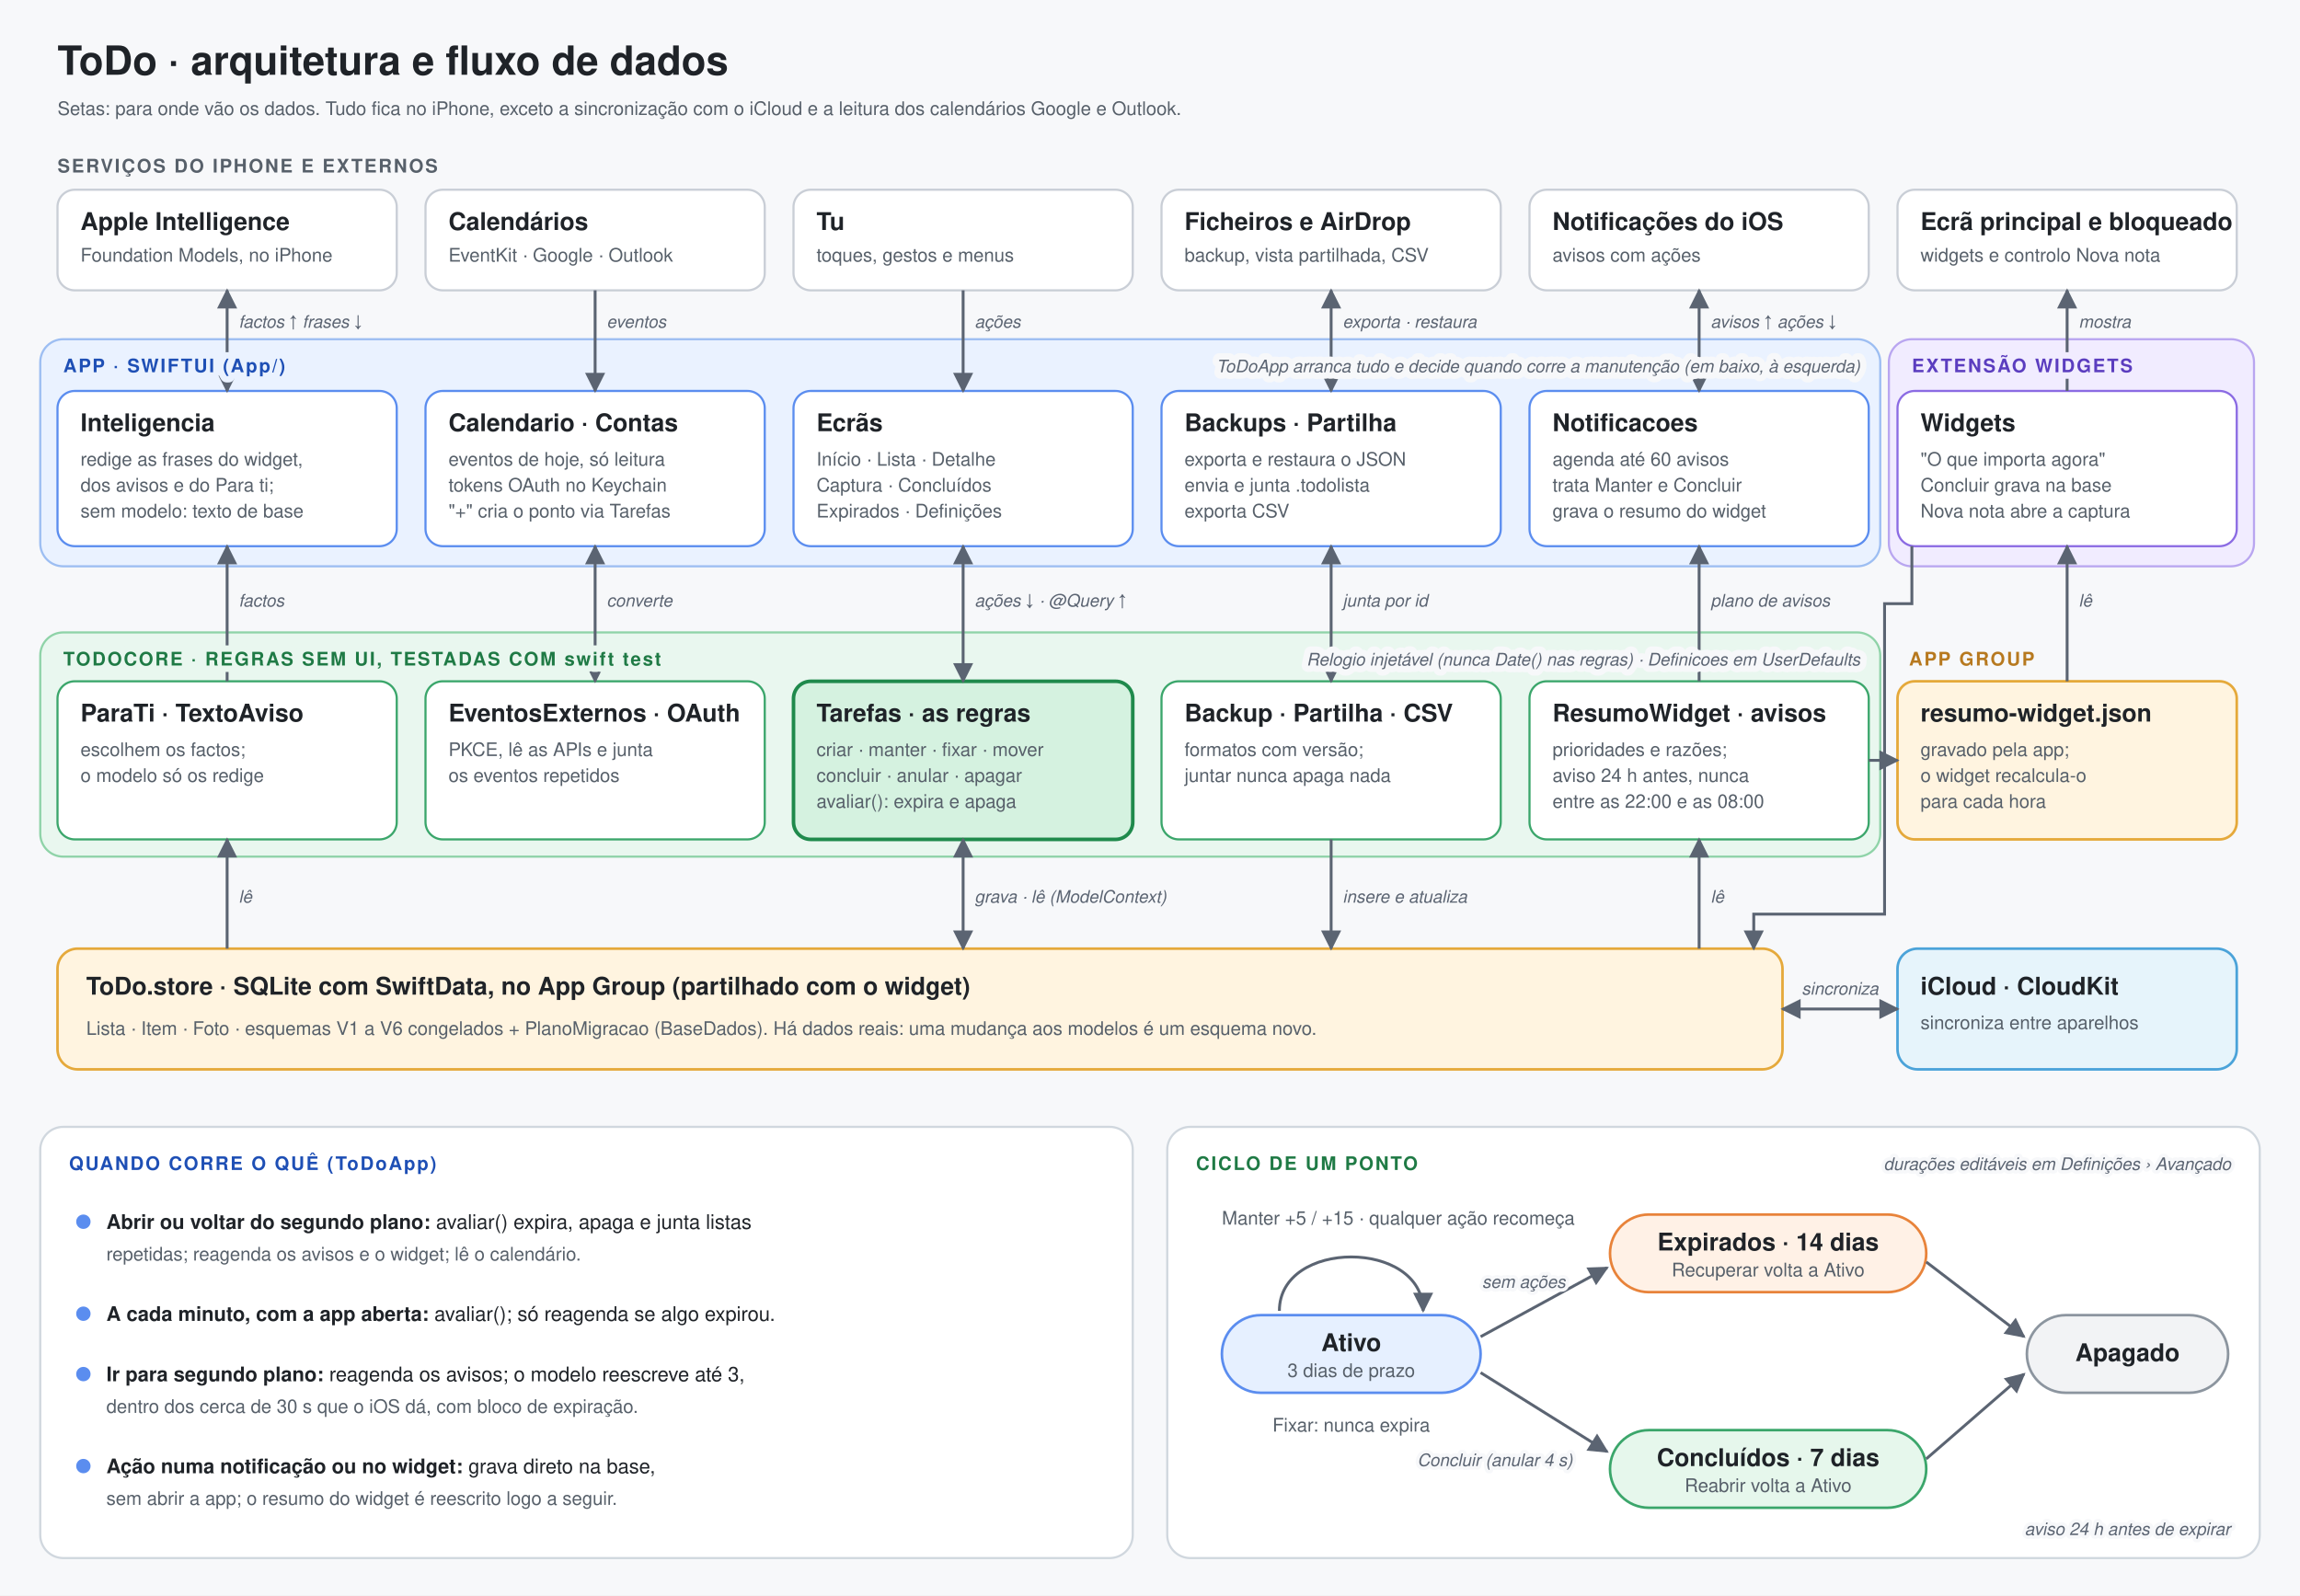
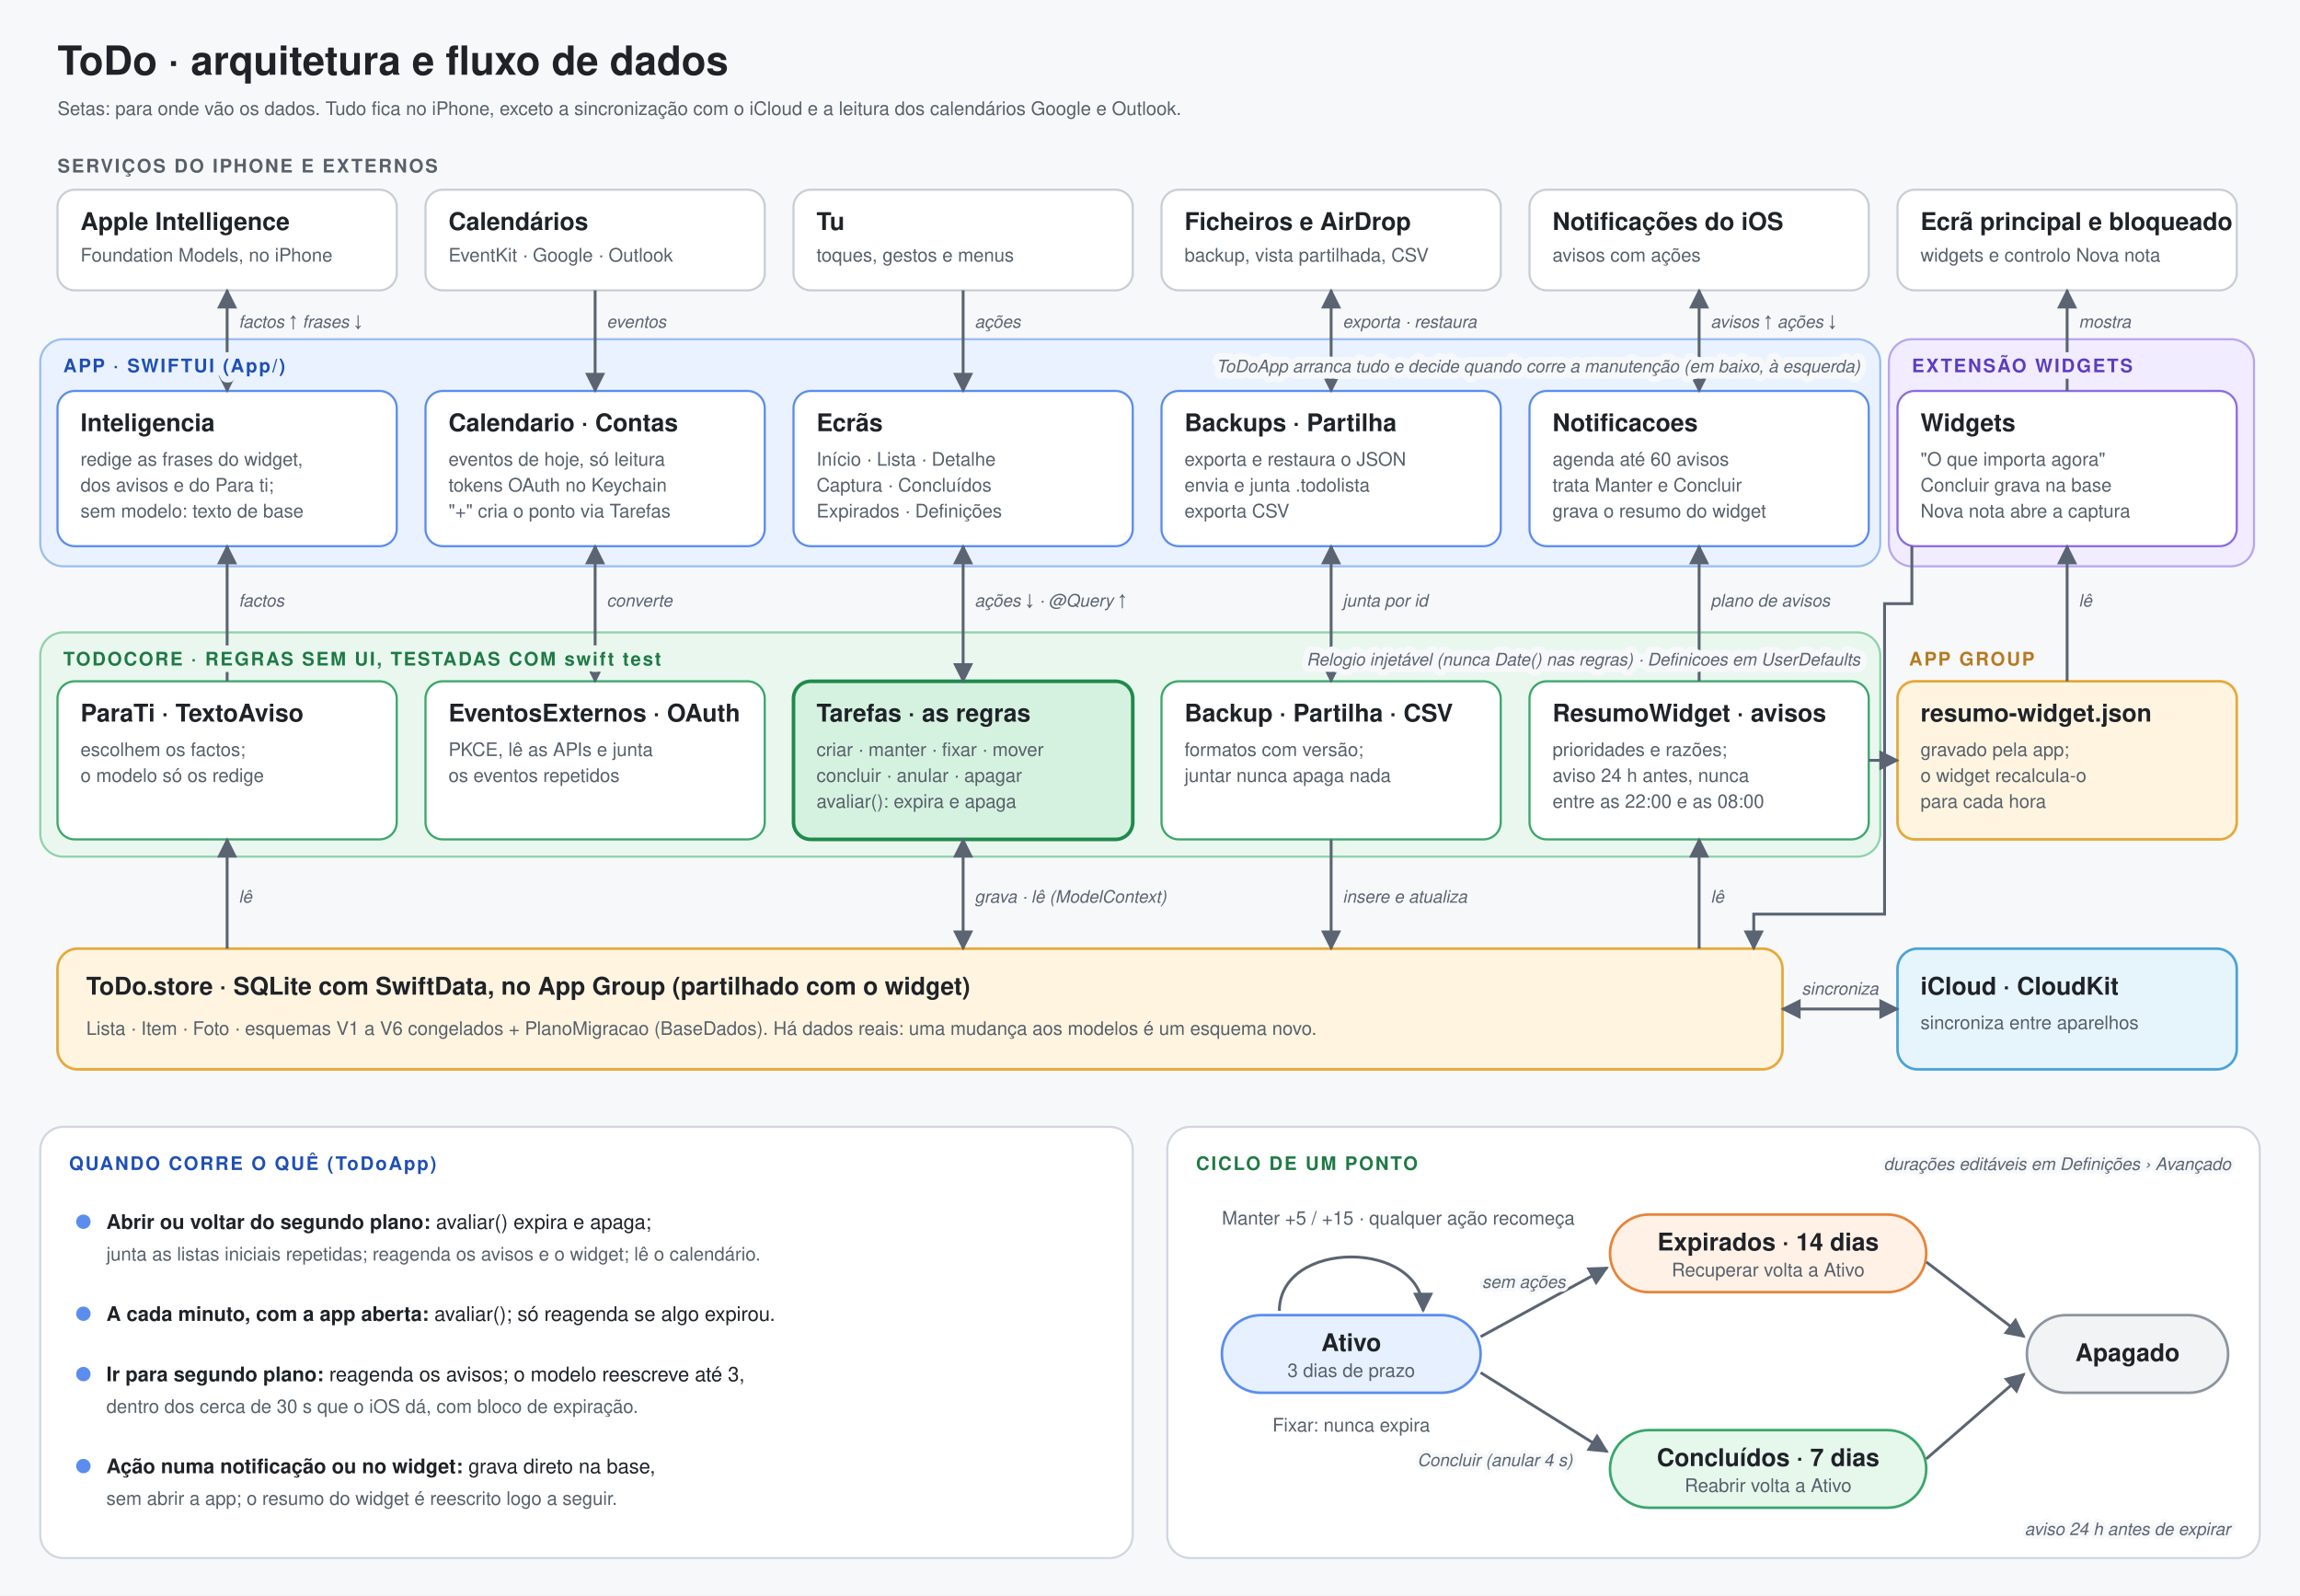
<svg xmlns="http://www.w3.org/2000/svg" width="1600" height="1110" viewBox="0 0 1600 1110" font-family="Segoe UI, -apple-system, Helvetica, Arial, sans-serif">
  <defs>
    <marker id="seta" viewBox="0 0 10 10" refX="9" refY="5" markerWidth="7" markerHeight="7" orient="auto-start-reverse">
      <path d="M0,0 L10,5 L0,10 z" fill="#5B6472" />
    </marker>
    <style>
      .t { font-size: 17px; font-weight: 700; fill: #1F2328; }
      .s { font-size: 13px; fill: #57606A; }
      .z { font-size: 13px; font-weight: 700; letter-spacing: 1.2px; }
      .r { font-size: 12px; fill: #5B6472; font-style: italic; paint-order: stroke; stroke: #F7F8FA; stroke-width: 5px; stroke-linejoin: round; }
      .h { paint-order: stroke; stroke-width: 9px; stroke-linejoin: round; }
      .f { stroke: #5B6472; stroke-width: 2; fill: none; marker-end: url(#seta); }
      .d { stroke: #5B6472; stroke-width: 2; fill: none; marker-start: url(#seta); marker-end: url(#seta); }
      .svc { fill: #FFFFFF; stroke: #C9CED6; stroke-width: 1.5; }
      .app { fill: #FFFFFF; stroke: #5B8DEF; stroke-width: 1.5; }
      .wid { fill: #FFFFFF; stroke: #8B6BE3; stroke-width: 1.5; }
      .core { fill: #FFFFFF; stroke: #3BA66B; stroke-width: 1.5; }
      .dados { fill: #FFF4E0; stroke: #E5A93B; stroke-width: 1.8; }
      .nuvem { fill: #E6F4FB; stroke: #4BA3D9; stroke-width: 1.8; }
      .painel { fill: #FFFFFF; stroke: #D0D7DE; stroke-width: 1.5; }
      .b { font-size: 14px; fill: #1F2328; }
      .estado { stroke-width: 1.8; }
    </style>
  </defs>
  <rect width="1600" height="1110" fill="#F7F8FA" />
  <text x="40" y="52" font-size="28" font-weight="800" fill="#1F2328">ToDo · arquitetura e fluxo de dados</text>
  <text x="40" y="80" class="s" font-size="15">Setas: para onde vão os dados. Tudo fica no iPhone, exceto a sincronização com o iCloud e a leitura dos calendários Google e Outlook.</text>
  <text x="40" y="120" class="z" fill="#57606A">SERVIÇOS DO IPHONE E EXTERNOS</text>
  <rect x="40" y="132" width="236" height="70" rx="12" class="svc" />
  <text x="56" y="160" class="t">Apple Intelligence</text>
  <text x="56" y="182" class="s">Foundation Models, no iPhone</text>
  <rect x="296" y="132" width="236" height="70" rx="12" class="svc" />
  <text x="312" y="160" class="t">Calendários</text>
  <text x="312" y="182" class="s">EventKit · Google · Outlook</text>
  <rect x="552" y="132" width="236" height="70" rx="12" class="svc" />
  <text x="568" y="160" class="t">Tu</text>
  <text x="568" y="182" class="s">toques, gestos e menus</text>
  <rect x="808" y="132" width="236" height="70" rx="12" class="svc" />
  <text x="824" y="160" class="t">Ficheiros e AirDrop</text>
  <text x="824" y="182" class="s">backup, vista partilhada, CSV</text>
  <rect x="1064" y="132" width="236" height="70" rx="12" class="svc" />
  <text x="1080" y="160" class="t">Notificações do iOS</text>
  <text x="1080" y="182" class="s">avisos com ações</text>
  <rect x="1320" y="132" width="236" height="70" rx="12" class="svc" />
  <text x="1336" y="160" class="t">Ecrã principal e bloqueado</text>
  <text x="1336" y="182" class="s">widgets e controlo Nova nota</text>
  <rect x="28" y="236" width="1280" height="158" rx="16" fill="#EAF2FF" stroke="#9DBEF2" stroke-width="1.5" />
  <rect x="1314" y="236" width="254" height="158" rx="16" fill="#F1ECFF" stroke="#B9A6F0" stroke-width="1.5" />
  <rect x="40" y="272" width="236" height="108" rx="12" class="app" />
  <text x="56" y="300" class="t">Inteligencia</text>
  <text x="56" y="324" class="s">redige as frases do widget,</text>
  <text x="56" y="342" class="s">dos avisos e do Para ti;</text>
  <text x="56" y="360" class="s">sem modelo: texto de base</text>
  <rect x="296" y="272" width="236" height="108" rx="12" class="app" />
  <text x="312" y="300" class="t">Calendario · Contas</text>
  <text x="312" y="324" class="s">eventos de hoje, só leitura</text>
  <text x="312" y="342" class="s">tokens OAuth no Keychain</text>
  <text x="312" y="360" class="s">"+" cria o ponto via Tarefas</text>
  <rect x="552" y="272" width="236" height="108" rx="12" class="app" />
  <text x="568" y="300" class="t">Ecrãs</text>
  <text x="568" y="324" class="s">Início · Lista · Detalhe</text>
  <text x="568" y="342" class="s">Captura · Concluídos</text>
  <text x="568" y="360" class="s">Expirados · Definições</text>
  <rect x="808" y="272" width="236" height="108" rx="12" class="app" />
  <text x="824" y="300" class="t">Backups · Partilha</text>
  <text x="824" y="324" class="s">exporta e restaura o JSON</text>
  <text x="824" y="342" class="s">envia e junta .todolista</text>
  <text x="824" y="360" class="s">exporta CSV</text>
  <rect x="1064" y="272" width="236" height="108" rx="12" class="app" />
  <text x="1080" y="300" class="t">Notificacoes</text>
  <text x="1080" y="324" class="s">agenda até 60 avisos</text>
  <text x="1080" y="342" class="s">trata Manter e Concluir</text>
  <text x="1080" y="360" class="s">grava o resumo do widget</text>
  <rect x="1320" y="272" width="236" height="108" rx="12" class="wid" />
  <text x="1336" y="300" class="t">Widgets</text>
  <text x="1336" y="324" class="s">"O que importa agora"</text>
  <text x="1336" y="342" class="s">Concluir grava na base</text>
  <text x="1336" y="360" class="s">Nova nota abre a captura</text>
  <rect x="28" y="440" width="1280" height="156" rx="16" fill="#E9F7EF" stroke="#8FD3A8" stroke-width="1.5" />
  <rect x="40" y="474" width="236" height="110" rx="12" class="core" />
  <text x="56" y="502" class="t">ParaTi · TextoAviso</text>
  <text x="56" y="526" class="s">escolhem os factos;</text>
  <text x="56" y="544" class="s">o modelo só os redige</text>
  <rect x="296" y="474" width="236" height="110" rx="12" class="core" />
  <text x="312" y="502" class="t">EventosExternos · OAuth</text>
  <text x="312" y="526" class="s">PKCE, lê as APIs e junta</text>
  <text x="312" y="544" class="s">os eventos repetidos</text>
  <rect x="552" y="474" width="236" height="110" rx="12" fill="#D5F2E0" stroke="#1F8A4C" stroke-width="2.5" />
  <text x="568" y="502" class="t">Tarefas · as regras</text>
  <text x="568" y="526" class="s">criar · manter · fixar · mover</text>
  <text x="568" y="544" class="s">concluir · anular · apagar</text>
  <text x="568" y="562" class="s">avaliar(): expira e apaga</text>
  <rect x="808" y="474" width="236" height="110" rx="12" class="core" />
  <text x="824" y="502" class="t">Backup · Partilha · CSV</text>
  <text x="824" y="526" class="s">formatos com versão;</text>
  <text x="824" y="544" class="s">juntar nunca apaga nada</text>
  <rect x="1064" y="474" width="236" height="110" rx="12" class="core" />
  <text x="1080" y="502" class="t">ResumoWidget · avisos</text>
  <text x="1080" y="526" class="s">prioridades e razões;</text>
  <text x="1080" y="544" class="s">aviso 24 h antes, nunca</text>
  <text x="1080" y="562" class="s">entre as 22:00 e as 08:00</text>
  <rect x="1320" y="474" width="236" height="110" rx="12" class="dados" />
  <text x="1336" y="502" class="t">resumo-widget.json</text>
  <text x="1336" y="526" class="s">gravado pela app;</text>
  <text x="1336" y="544" class="s">o widget recalcula-o</text>
  <text x="1336" y="562" class="s">para cada hora</text>
  <rect x="40" y="660" width="1200" height="84" rx="14" class="dados" />
  <text x="60" y="692" class="t" font-size="19">ToDo.store · SQLite com SwiftData, no App Group (partilhado com o widget)</text>
  <text x="60" y="720" class="s" font-size="14">Lista · Item · Foto · esquemas V1 a V6 congelados + PlanoMigracao (BaseDados). Há dados reais: uma mudança aos modelos é um esquema novo.</text>
  <rect x="1320" y="660" width="236" height="84" rx="14" class="nuvem" />
  <text x="1336" y="692" class="t">iCloud · CloudKit</text>
  <text x="1336" y="716" class="s">sincroniza entre aparelhos</text>
  <line x1="158" y1="202" x2="158" y2="272" class="d" />
  <text x="166" y="228" class="r">factos ↑ frases ↓</text>
  <line x1="414" y1="202" x2="414" y2="272" class="f" />
  <text x="422" y="228" class="r">eventos</text>
  <line x1="670" y1="202" x2="670" y2="272" class="f" />
  <text x="678" y="228" class="r">ações</text>
  <line x1="926" y1="202" x2="926" y2="272" class="d" />
  <text x="934" y="228" class="r">exporta · restaura</text>
  <line x1="1182" y1="202" x2="1182" y2="272" class="d" />
  <text x="1190" y="228" class="r">avisos ↑ ações ↓</text>
  <line x1="1438" y1="272" x2="1438" y2="202" class="f" />
  <text x="1446" y="228" class="r">mostra</text>
  <line x1="158" y1="474" x2="158" y2="380" class="f" />
  <text x="166" y="422" class="r">factos</text>
  <line x1="414" y1="380" x2="414" y2="474" class="d" />
  <text x="422" y="422" class="r">converte</text>
  <line x1="670" y1="380" x2="670" y2="474" class="d" />
  <text x="678" y="422" class="r">ações ↓ · @Query ↑</text>
  <line x1="926" y1="380" x2="926" y2="474" class="d" />
  <text x="934" y="422" class="r">junta por id</text>
  <line x1="1182" y1="474" x2="1182" y2="380" class="f" />
  <text x="1190" y="422" class="r">plano de avisos</text>
  <line x1="1300" y1="529" x2="1320" y2="529" class="f" />
  <line x1="1438" y1="474" x2="1438" y2="380" class="f" />
  <text x="1446" y="422" class="r">lê</text>
  <line x1="158" y1="660" x2="158" y2="584" class="f" />
  <text x="166" y="628" class="r">lê</text>
  <line x1="670" y1="584" x2="670" y2="660" class="d" />
  <text x="678" y="628" class="r">grava · lê (ModelContext)</text>
  <line x1="926" y1="584" x2="926" y2="660" class="f" />
  <text x="934" y="628" class="r">insere e atualiza</text>
  <line x1="1182" y1="660" x2="1182" y2="584" class="f" />
  <text x="1190" y="628" class="r">lê</text>
  <path d="M1330,380 L1330,420 L1311,420 L1311,636 L1220,636 L1220,660" class="f" />
  <line x1="1240" y1="702" x2="1320" y2="702" class="d" />
  <text x="1280" y="692" class="r" text-anchor="middle">sincroniza</text>
  <rect x="28" y="784" width="760" height="300" rx="16" class="painel" />
  <text x="48" y="814" class="z" fill="#1E4FB5">QUANDO CORRE O QUÊ (ToDoApp)</text>
  <circle cx="58" cy="850" r="5" fill="#5B8DEF" />
  <text x="74" y="855" class="b">
-     <tspan font-weight="700">Abrir ou voltar do segundo plano:</tspan> avaliar() expira, apaga e junta listas</text>
-   <text x="74" y="877" class="s">repetidas; reagenda os avisos e o widget; lê o calendário.</text>
+     <tspan font-weight="700">Abrir ou voltar do segundo plano:</tspan> avaliar() expira e apaga;</text>
+   <text x="74" y="877" class="s">junta as listas iniciais repetidas; reagenda os avisos e o widget; lê o calendário.</text>
  <circle cx="58" cy="914" r="5" fill="#5B8DEF" />
  <text x="74" y="919" class="b">
    <tspan font-weight="700">A cada minuto, com a app aberta:</tspan> avaliar(); só reagenda se algo expirou.</text>
  <circle cx="58" cy="956" r="5" fill="#5B8DEF" />
  <text x="74" y="961" class="b">
    <tspan font-weight="700">Ir para segundo plano:</tspan> reagenda os avisos; o modelo reescreve até 3,</text>
  <text x="74" y="983" class="s">dentro dos cerca de 30 s que o iOS dá, com bloco de expiração.</text>
  <circle cx="58" cy="1020" r="5" fill="#5B8DEF" />
  <text x="74" y="1025" class="b">
    <tspan font-weight="700">Ação numa notificação ou no widget:</tspan> grava direto na base,</text>
  <text x="74" y="1047" class="s">sem abrir a app; o resumo do widget é reescrito logo a seguir.</text>
  <rect x="812" y="784" width="760" height="300" rx="16" class="painel" />
  <text x="832" y="814" class="z" fill="#1F7A45">CICLO DE UM PONTO</text>
  <text x="1552" y="814" class="r" text-anchor="end">durações editáveis em Definições › Avançado</text>
  <path d="M890,912 C890,862 990,862 990,912" class="f" />
  <text x="850" y="852" class="s">Manter +5 / +15 · qualquer ação recomeça</text>
  <rect x="850" y="915" width="180" height="54" rx="27" fill="#E6F0FF" stroke="#5B8DEF" class="estado" />
  <text x="940" y="940" class="t" text-anchor="middle" font-size="16">Ativo</text>
  <text x="940" y="958" class="s" text-anchor="middle">3 dias de prazo</text>
  <text x="940" y="996" class="s" text-anchor="middle">Fixar: nunca expira</text>
  <rect x="1120" y="845" width="220" height="54" rx="27" fill="#FFF1E6" stroke="#E8833A" class="estado" />
  <text x="1230" y="870" class="t" text-anchor="middle" font-size="16">Expirados · 14 dias</text>
  <text x="1230" y="888" class="s" text-anchor="middle">Recuperar volta a Ativo</text>
  <rect x="1120" y="995" width="220" height="54" rx="27" fill="#E6F7EC" stroke="#3BA66B" class="estado" />
  <text x="1230" y="1020" class="t" text-anchor="middle" font-size="16">Concluídos · 7 dias</text>
  <text x="1230" y="1038" class="s" text-anchor="middle">Reabrir volta a Ativo</text>
  <rect x="1410" y="915" width="140" height="54" rx="27" fill="#F2F3F5" stroke="#8C959F" class="estado" />
  <text x="1480" y="947" class="t" text-anchor="middle" font-size="16">Apagado</text>
  <line x1="1030" y1="930" x2="1118" y2="882" class="f" />
  <text x="1060" y="896" class="r" text-anchor="middle">sem ações</text>
  <line x1="1030" y1="955" x2="1118" y2="1010" class="f" />
  <text x="1040" y="1020" class="r" text-anchor="middle">Concluir (anular 4 s)</text>
  <line x1="1340" y1="878" x2="1408" y2="930" class="f" />
  <line x1="1340" y1="1015" x2="1408" y2="956" class="f" />
  <text x="1480" y="1068" class="r" text-anchor="middle">aviso 24 h antes de expirar</text>
  <text x="44" y="259" class="z h" fill="#1E4FB5" stroke="#EAF2FF">APP · SWIFTUI (App/)</text>
  <text x="1294" y="259" class="r h" text-anchor="end" stroke="#EAF2FF">ToDoApp arranca tudo e decide quando corre a manutenção (em baixo, à esquerda)</text>
  <text x="1330" y="259" class="z h" fill="#5B3DBF" stroke="#F1ECFF">EXTENSÃO WIDGETS</text>
  <text x="44" y="463" class="z h" fill="#1F7A45" stroke="#E9F7EF">TODOCORE · REGRAS SEM UI, TESTADAS COM swift test</text>
  <text x="1294" y="463" class="r h" text-anchor="end" stroke="#E9F7EF">Relogio injetável (nunca Date() nas regras) · Definicoes em UserDefaults</text>
  <text x="1328" y="463" class="z h" fill="#B7791F" stroke="#F7F8FA">APP GROUP</text>
</svg>
